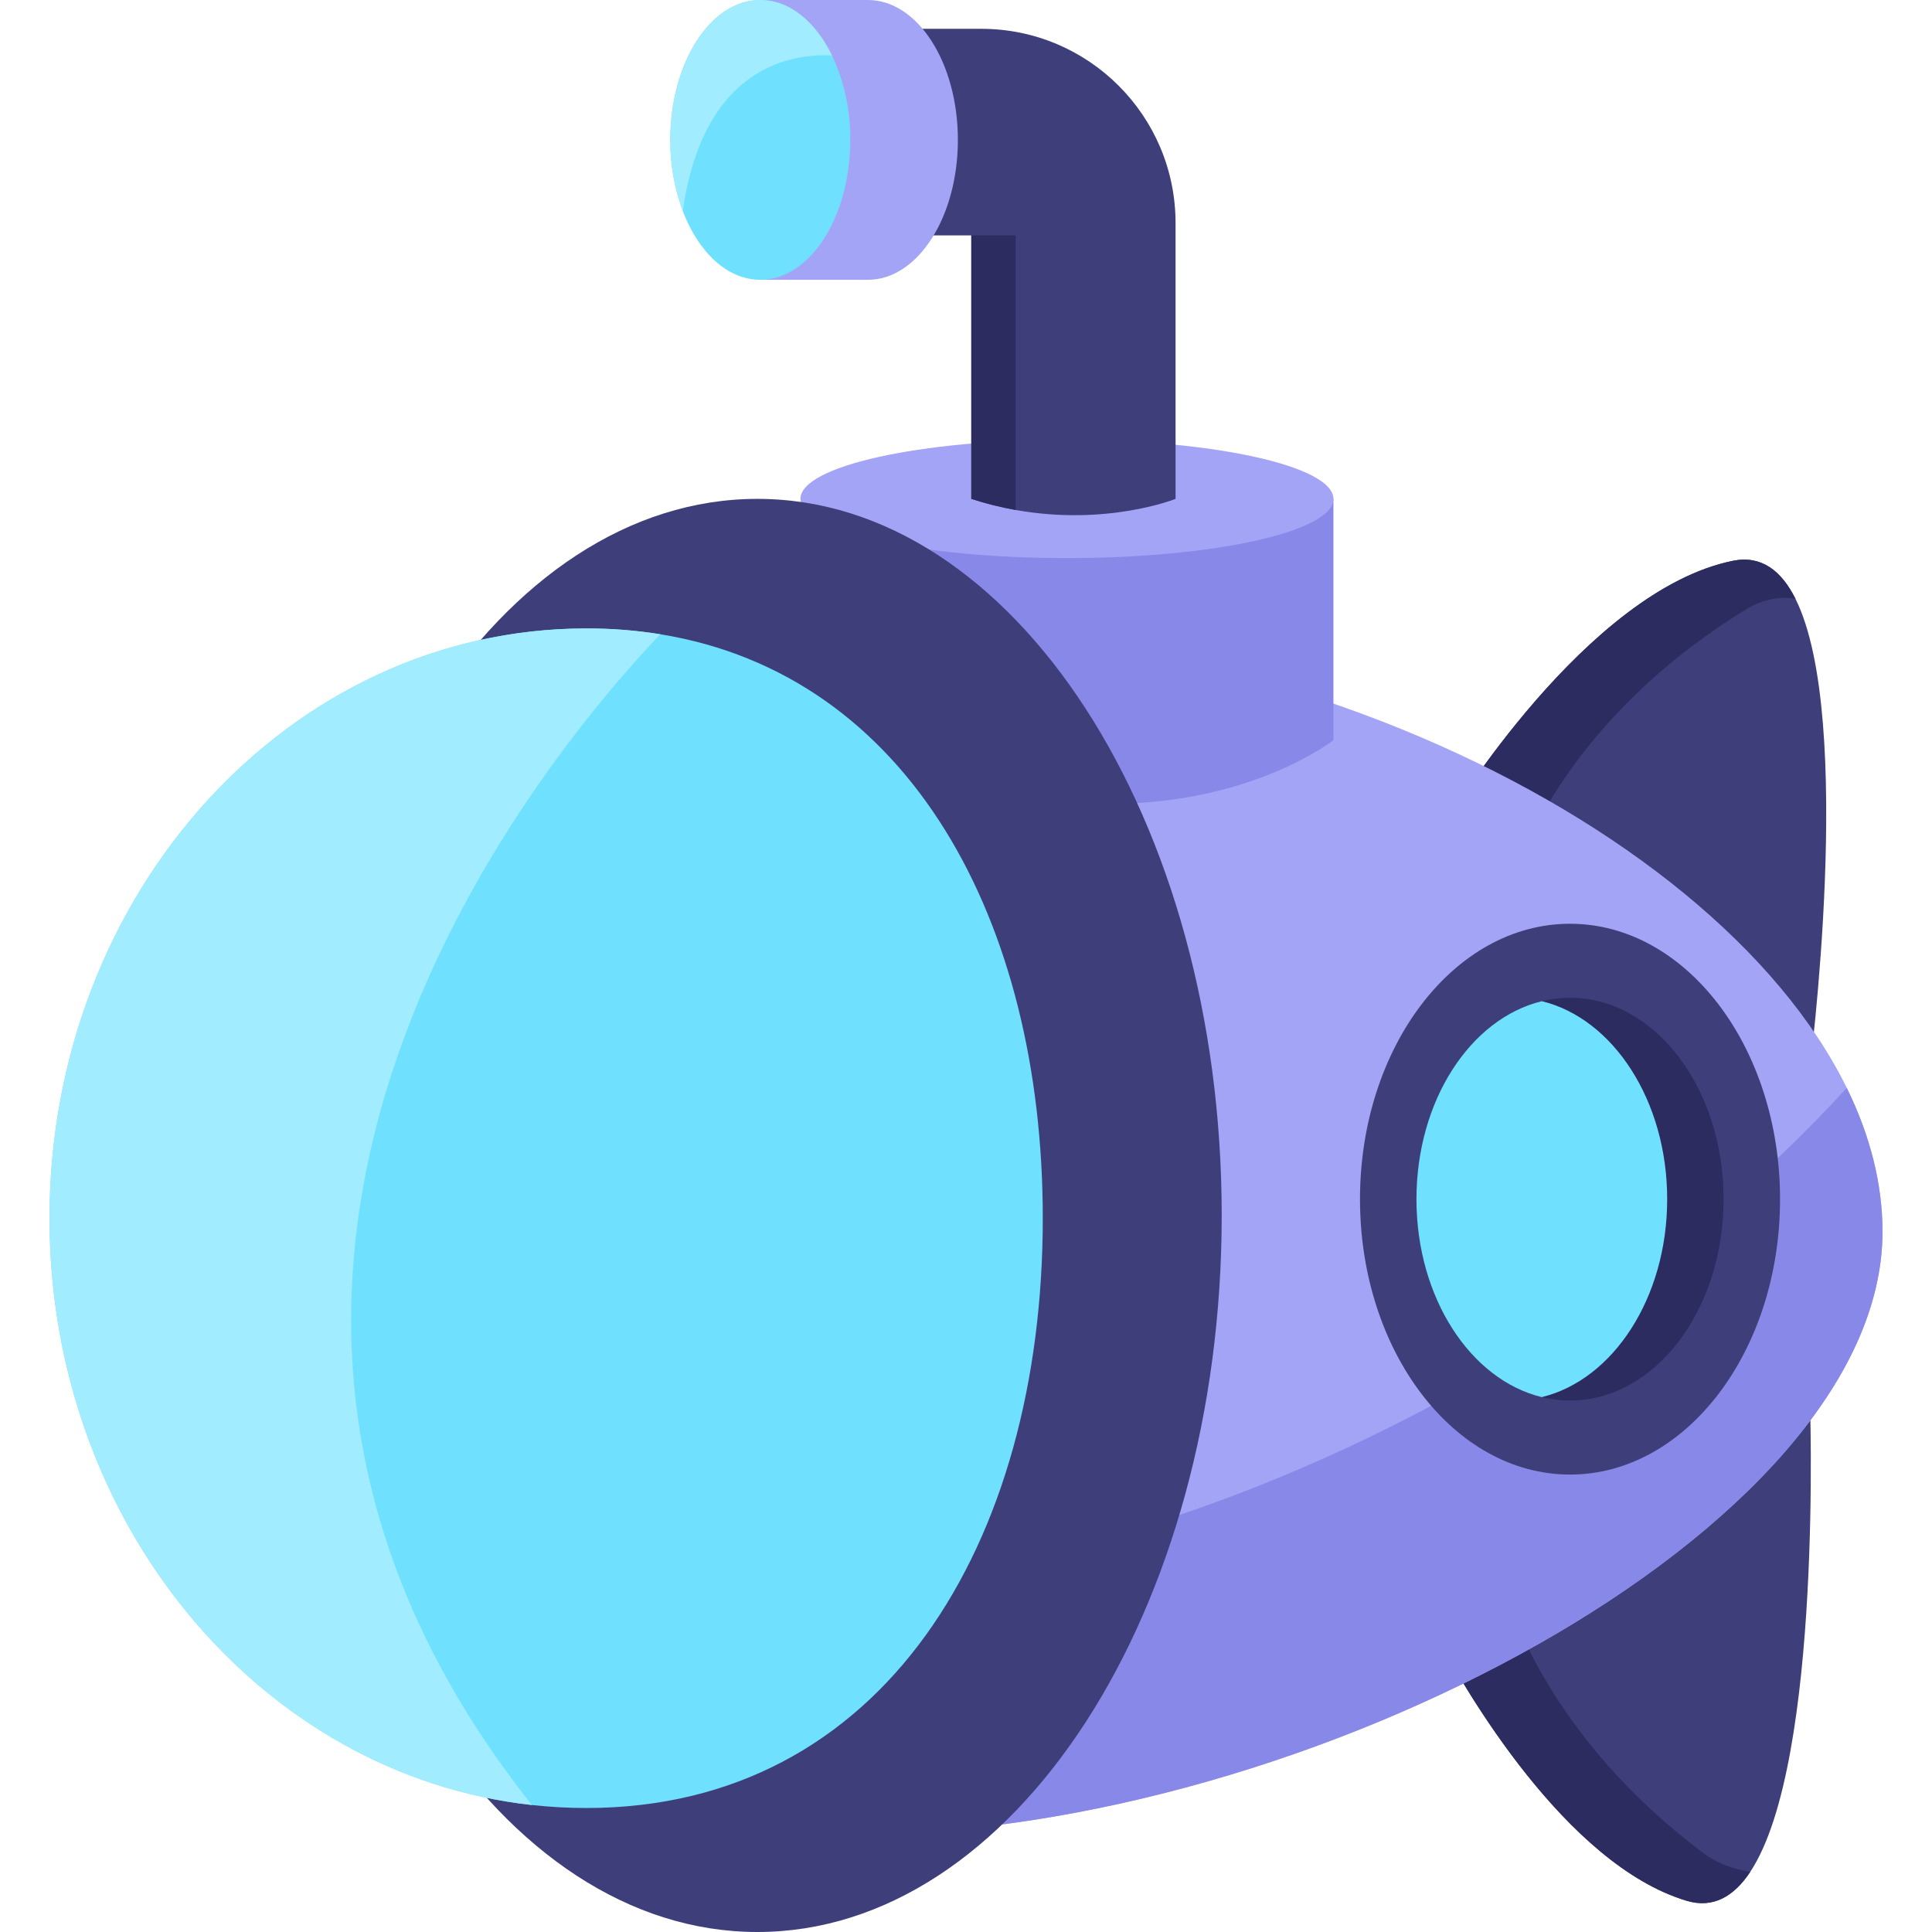
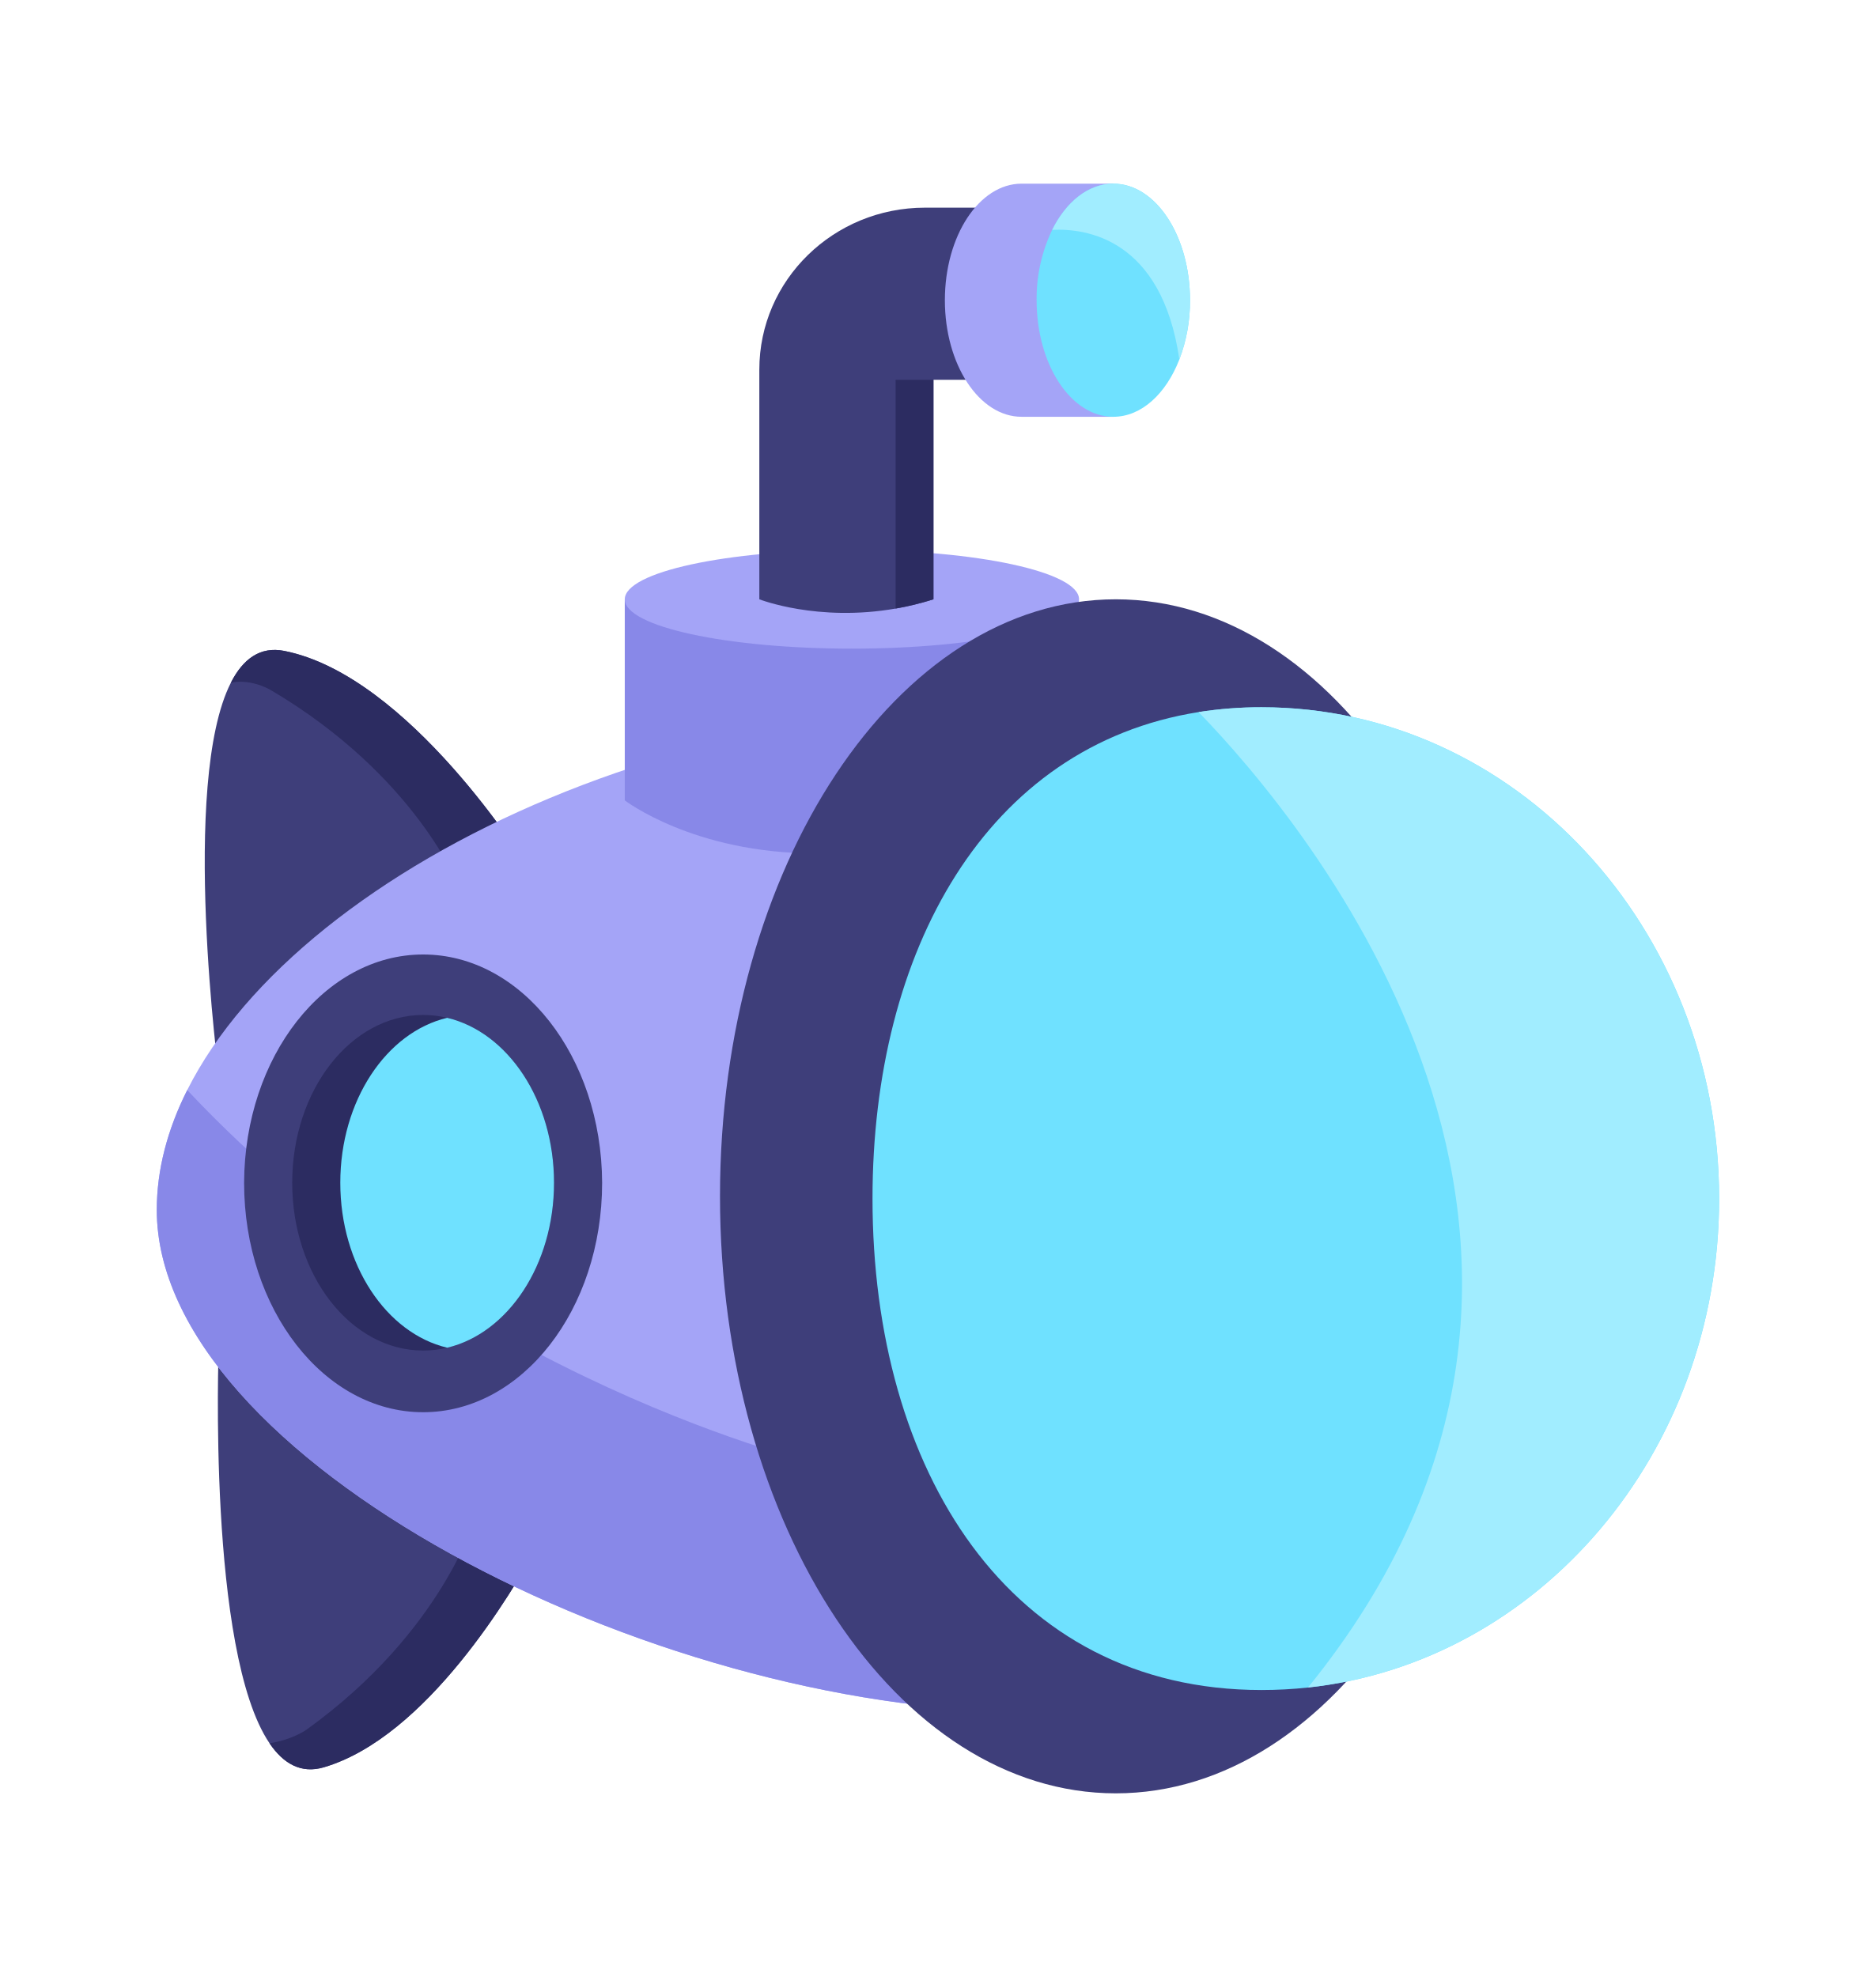
- <svg xmlns="http://www.w3.org/2000/svg" height="512" viewBox="0 0 440.22 464" width="512">
-   <g id="Calque_2" data-name="Calque 2">
+ <svg xmlns="http://www.w3.org/2000/svg" viewBox="0 0 326.726 344.375">
+   <g id="Calque_2" data-name="Calque 2" transform="matrix(-0.832854, 0, 0, 0.814201, 299.4206, 31.99227)" style="">
    <g id="_44-_Submarine" data-name="44- Submarine">
-       <path d="m422.62 257.85-77.78-55.4-8.68-6.18s32.91-54.48 68.17-61.59c6.75-1.36 11.59 2.32 15 9.15 14.39 28.86 3.29 114.02 3.29 114.02z" fill="#3e3e7a" />
-       <path d="m419.33 143.83c-6.15-1.2-11.47 2.29-11.47 2.29-40.53 24.54-52.62 56.18-52.62 56.18a39.764 39.764 0 0 1 -10.4.15l-8.68-6.18s32.91-54.48 68.17-61.59c6.75-1.36 11.59 2.32 15 9.15z" fill="#2c2c61" />
-       <path d="m408.45 449.57c-3.95 5.95-8.95 8.82-15.27 6.93-29.03-8.71-53.29-50.76-60.21-63.77-1.28-2.43-1.97-3.85-1.97-3.85l91.77-53.34s3.25 87.54-14.32 114.03z" fill="#3e3e7a" />
-       <path d="m408.45 449.57c-3.95 5.95-8.95 8.82-15.27 6.93-29.03-8.71-53.29-50.76-60.21-63.77a47.456 47.456 0 0 1 17.58-8.09s9.11 32.62 47.2 60.8c0 0 3.65 2.95 10.7 4.13z" fill="#2c2c61" />
-       <path d="m440.22 295.81c0 71.61-138.79 144.41-245.49 144.71a203.094 203.094 0 0 1 -30.77-2.14c-58.84-8.87-107.74-63.83-107.74-142.57s48.69-135.22 107.74-142.58c116.76-14.55 235.35 42.18 267.68 108.05 5.57 11.34 8.58 22.96 8.58 34.53z" fill="#a4a4f7" />
-       <path d="m440.22 295.81c0 71.61-138.79 144.41-245.49 144.71 11.28-21.05 30.97-45.44 58.13-71.17 0 0 101.56-23.81 178.78-108.07 5.57 11.34 8.58 22.96 8.58 34.53z" fill="#8888e8" />
-       <ellipse cx="365.175" cy="287.997" fill="#3e3e7a" rx="50.44" ry="66.143" />
-       <path d="m402.06 288c0 26.71-16.52 48.36-36.89 48.36a28.571 28.571 0 0 1 -6.8-.82c-17.12-4.18-30.08-23.88-30.08-47.54 0-23.68 12.97-43.39 30.11-47.55a28.323 28.323 0 0 1 6.77-.82c20.37 0 36.89 21.66 36.89 48.37z" fill="#2c2c61" />
-       <path d="m388.51 288c0 23.68-12.98 43.37-30.11 47.54h-.03c-17.12-4.18-30.08-23.88-30.08-47.54 0-23.68 12.97-43.39 30.11-47.55 17.13 4.17 30.11 23.87 30.11 47.55z" fill="#6fe1ff" />
-       <path d="m308.353 119.812v57.954s-19.389 15.289-53.733 15.289l-48.009-54.435-9.244-24.889z" fill="#8888e8" />
-       <ellipse cx="244.354" cy="119.812" fill="#a4a4f7" rx="63.999" ry="14.222" />
-       <path d="m270.44 53.59v66.22s-16.39 6.61-38.4 2.67a79.485 79.485 0 0 1 -10.66-2.67v-63.28h-31.74l-16.8-49.61h50.94a46.662 46.662 0 0 1 46.66 46.67z" fill="#3e3e7a" />
-       <path d="m232.04 56.53v65.95a79.485 79.485 0 0 1 -10.66-2.67v-63.28z" fill="#2c2c61" />
-       <ellipse cx="170.006" cy="291.906" fill="#3e3e7a" rx="111.516" ry="172.094" />
-       <path d="m238.55 292.58c0 78.23-38.42 141.64-109.62 141.64a117.818 117.818 0 0 1 -13.08-.72c-65.06-7.2-115.85-67.54-115.85-140.92 0-78.23 57.73-141.65 128.93-141.65a110.611 110.611 0 0 1 17.74 1.39c59.82 9.69 91.88 68.8 91.88 140.26z" fill="#6fe1ff" />
-       <path d="m196.548 67.2c11.935 0 21.611-15.043 21.611-33.6s-9.676-33.6-21.611-33.6h-25.848v67.2z" fill="#a4a4f7" />
-       <path d="m192.31 33.6c0 18.56-9.67 33.6-21.61 33.6-7.93 0-14.86-6.64-18.61-16.53a48.139 48.139 0 0 1 -3-17.07c0-18.56 9.67-33.6 21.61-33.6 7.04 0 13.29 5.23 17.23 13.32a46.671 46.671 0 0 1 4.38 20.28z" fill="#6fe1ff" />
+       <path d="m313.663 191.373 -57.728 -41.117 -6.442 -4.587s24.425 -40.435 50.595 -45.711c5.009 -1.01 8.602 1.721 11.133 6.791 10.68 21.42 2.441 84.624 2.441 84.624" fill="#3e3e7a" />
+       <path d="M311.222 106.749c-4.565 -0.891 -8.513 1.7 -8.513 1.7 -30.081 18.213 -39.054 41.696 -39.054 41.696a29.45 29.45 0 0 1 -7.719 0.111l-6.442 -4.587s24.425 -40.435 50.595 -45.711c5.009 -1.01 8.602 1.721 11.133 6.791" fill="#2c2c61" />
+       <path d="M303.147 333.666c-2.932 4.416 -6.642 6.546 -11.333 5.143 -21.546 -6.465 -39.551 -37.673 -44.687 -47.329 -0.95 -1.803 -1.462 -2.858 -1.462 -2.858l68.11 -39.588s2.412 64.971 -10.629 84.632" fill="#3e3e7a" />
+       <path d="M303.147 333.666c-2.932 4.416 -6.642 6.546 -11.333 5.143 -21.546 -6.465 -39.551 -37.673 -44.687 -47.329a35.245 35.245 0 0 1 13.047 -6.004s6.761 24.21 35.031 45.125c0 0 2.709 2.19 7.941 3.066" fill="#2c2c61" />
+       <path d="M326.726 219.547c0 53.148 -103.008 107.179 -182.2 107.402a150.67 150.67 0 0 1 -22.837 -1.588c-43.671 -6.583 -79.963 -47.374 -79.963 -105.814s36.137 -100.359 79.963 -105.821c86.658 -10.799 174.674 31.305 198.669 80.193 4.134 8.416 6.368 17.041 6.368 25.628" fill="#a4a4f7" />
+       <path d="M326.726 219.547c0 53.148 -103.008 107.179 -182.2 107.402 8.372 -15.623 22.985 -33.725 43.143 -52.822 0 0 75.377 -17.672 132.688 -80.209 4.134 8.416 6.368 17.041 6.368 25.628" fill="#8888e8" />
+       <path cx="365.175" cy="287.997" fill="#3e3e7a" rx="50.44" ry="66.143" d="M308.464 213.748a37.436 49.09 0 0 1 -37.436 49.09 37.436 49.09 0 0 1 -37.436 -49.09 37.436 49.09 0 0 1 74.871 0" />
+       <path d="M298.404 213.75c0 19.824 -12.261 35.892 -27.379 35.892a21.185 21.185 0 0 1 -5.047 -0.609c-12.706 -3.103 -22.325 -17.723 -22.325 -35.284 0 -17.575 9.626 -32.203 22.347 -35.291a20.9 20.9 0 0 1 5.025 -0.609c15.118 0 27.379 16.076 27.379 35.9" fill="#2c2c61" />
+       <path d="M288.347 213.75c0 17.575 -9.634 32.189 -22.347 35.284h-0.022c-12.706 -3.103 -22.325 -17.723 -22.325 -35.284 0 -17.575 9.626 -32.203 22.347 -35.291 12.714 3.095 22.347 17.716 22.347 35.291" fill="#6fe1ff" />
+       <path d="M228.856 88.923v43.013s-14.391 11.348 -39.88 11.348l-35.632 -40.401 -6.861 -18.473z" fill="#8888e8" />
+       <path cx="244.354" cy="119.812" fill="#a4a4f7" rx="63.999" ry="14.222" d="M228.856 88.923a47.499 10.555 0 0 1 -47.499 10.555 47.499 10.555 0 0 1 -47.5 -10.555 47.499 10.555 0 0 1 94.999 0" />
+       <path d="M200.717 39.774v49.147s-12.165 4.906 -28.5 1.982a58.9 58.9 0 0 1 -7.912 -1.982V41.956h-23.557L128.279 5.136h37.807a34.63 34.63 0 0 1 34.63 34.638" fill="#3e3e7a" />
+       <path d="M172.217 41.956v48.947a58.9 58.9 0 0 1 -7.912 -1.982V41.956z" fill="#2c2c61" />
+       <path cx="170.006" cy="291.906" fill="#3e3e7a" rx="111.516" ry="172.094" d="M208.942 216.649A82.766 127.726 0 0 1 126.176 344.375a82.766 127.726 0 0 1 -82.766 -127.726 82.766 127.726 0 0 1 165.532 0" />
+       <path d="M177.049 217.149c0 58.061 -28.515 105.123 -81.359 105.123a87.4 87.4 0 0 1 -9.708 -0.535C37.696 316.395 0 271.611 0 217.149c0 -58.061 42.847 -105.131 95.691 -105.131A82.08 82.08 0 0 1 108.857 113.05c44.397 7.191 68.192 51.063 68.192 104.099" fill="#6fe1ff" />
+       <path d="M145.875 49.875c8.858 0 16.04 -11.164 16.04 -24.938S154.733 0 145.875 0h-19.184v49.875z" fill="#a4a4f7" />
+       <path d="M142.73 24.938c0 13.775 -7.177 24.938 -16.039 24.938 -5.885 0 -11.029 -4.929 -13.812 -12.268a35.72 35.72 0 0 1 -2.227 -12.669c0 -13.775 7.177 -24.938 16.039 -24.938 5.225 0 9.864 3.882 12.788 9.886a34.675 34.675 0 0 1 3.251 15.052" fill="#6fe1ff" />
      <g fill="#a1edff">
-         <path d="m115.85 433.5c-65.06-7.2-115.85-67.54-115.85-140.92 0-78.23 57.73-141.65 128.93-141.65a110.611 110.611 0 0 1 17.74 1.39c-29.78 31.4-131.36 154.46-30.82 281.18z" />
-         <path d="m187.93 13.32c-9.36-.49-30.86 2.34-35.84 37.35a48.139 48.139 0 0 1 -3-17.07c0-18.56 9.67-33.6 21.61-33.6 7.04 0 13.29 5.23 17.23 13.32z" />
+         <path d="M85.983 321.738C37.696 316.395 0 271.611 0 217.149c0 -58.061 42.847 -105.131 95.691 -105.131A82.08 82.08 0 0 1 108.857 113.05C86.754 136.354 11.363 227.688 85.983 321.738" />
+         <path d="M139.479 9.886c-6.947 -0.364 -22.904 1.737 -26.6 27.721a35.72 35.72 0 0 1 -2.227 -12.669c0 -13.775 7.177 -24.938 16.039 -24.938 5.225 0 9.864 3.882 12.788 9.886" />
      </g>
    </g>
  </g>
</svg>
